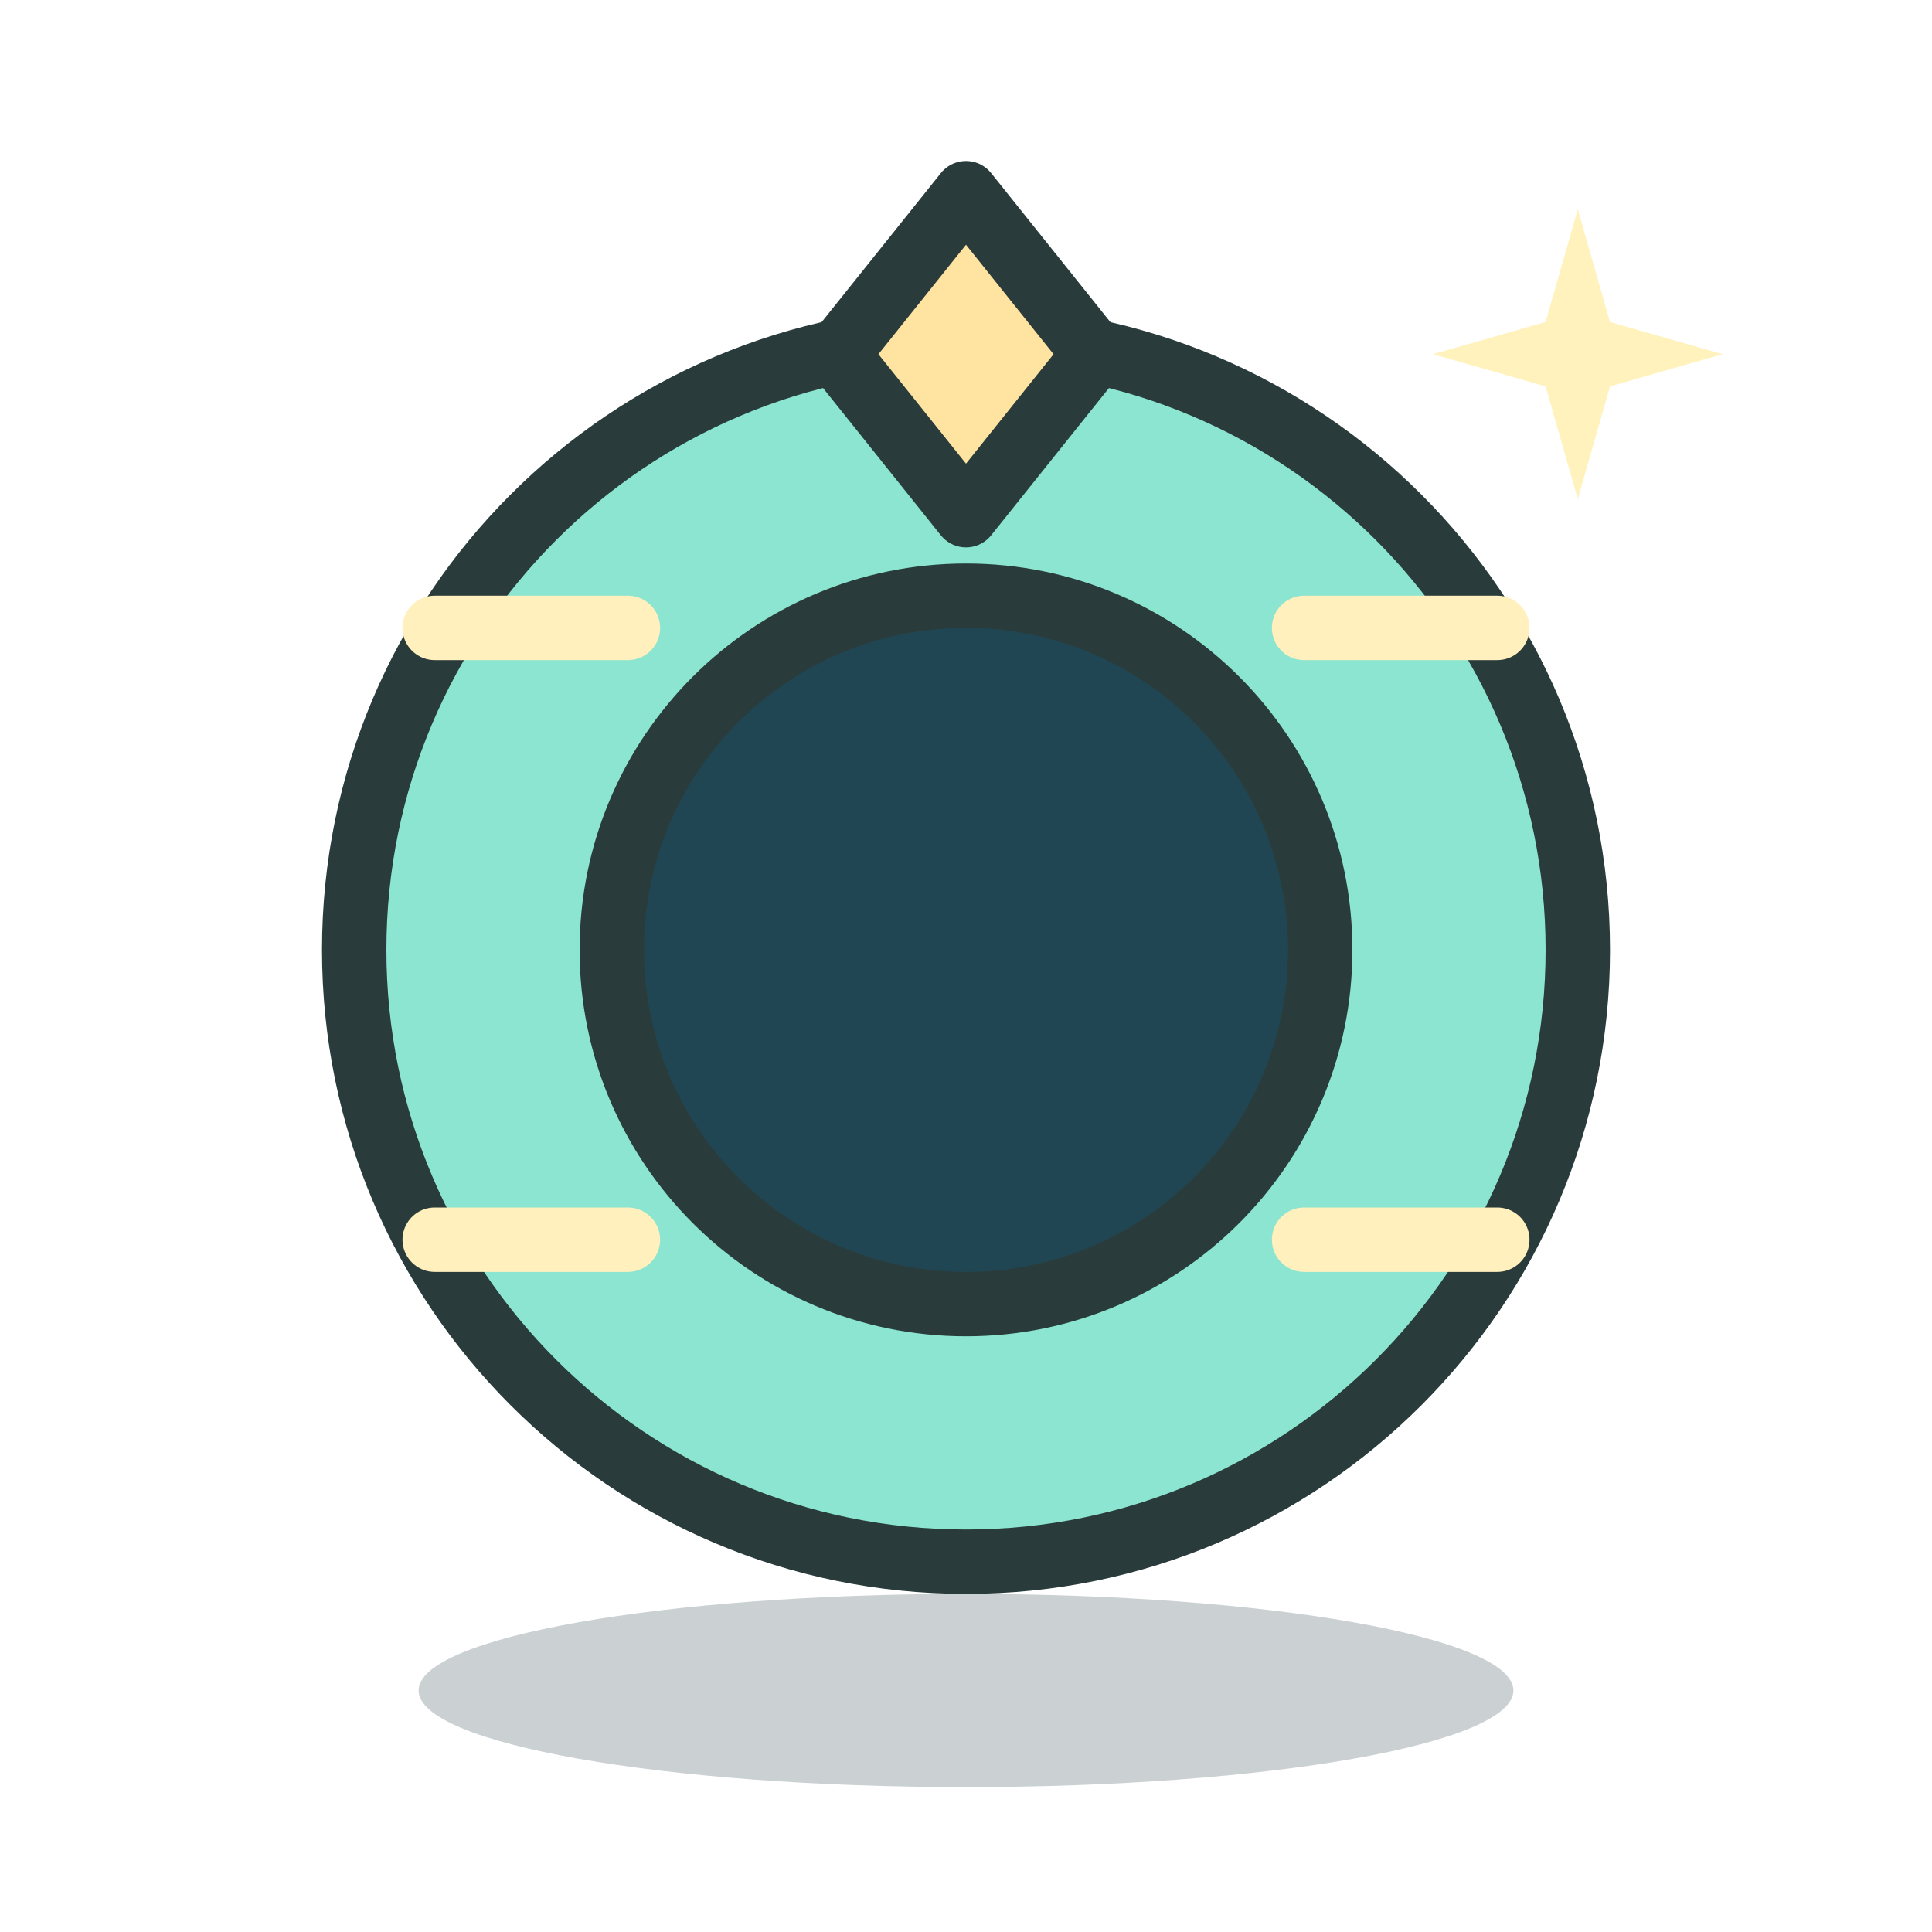
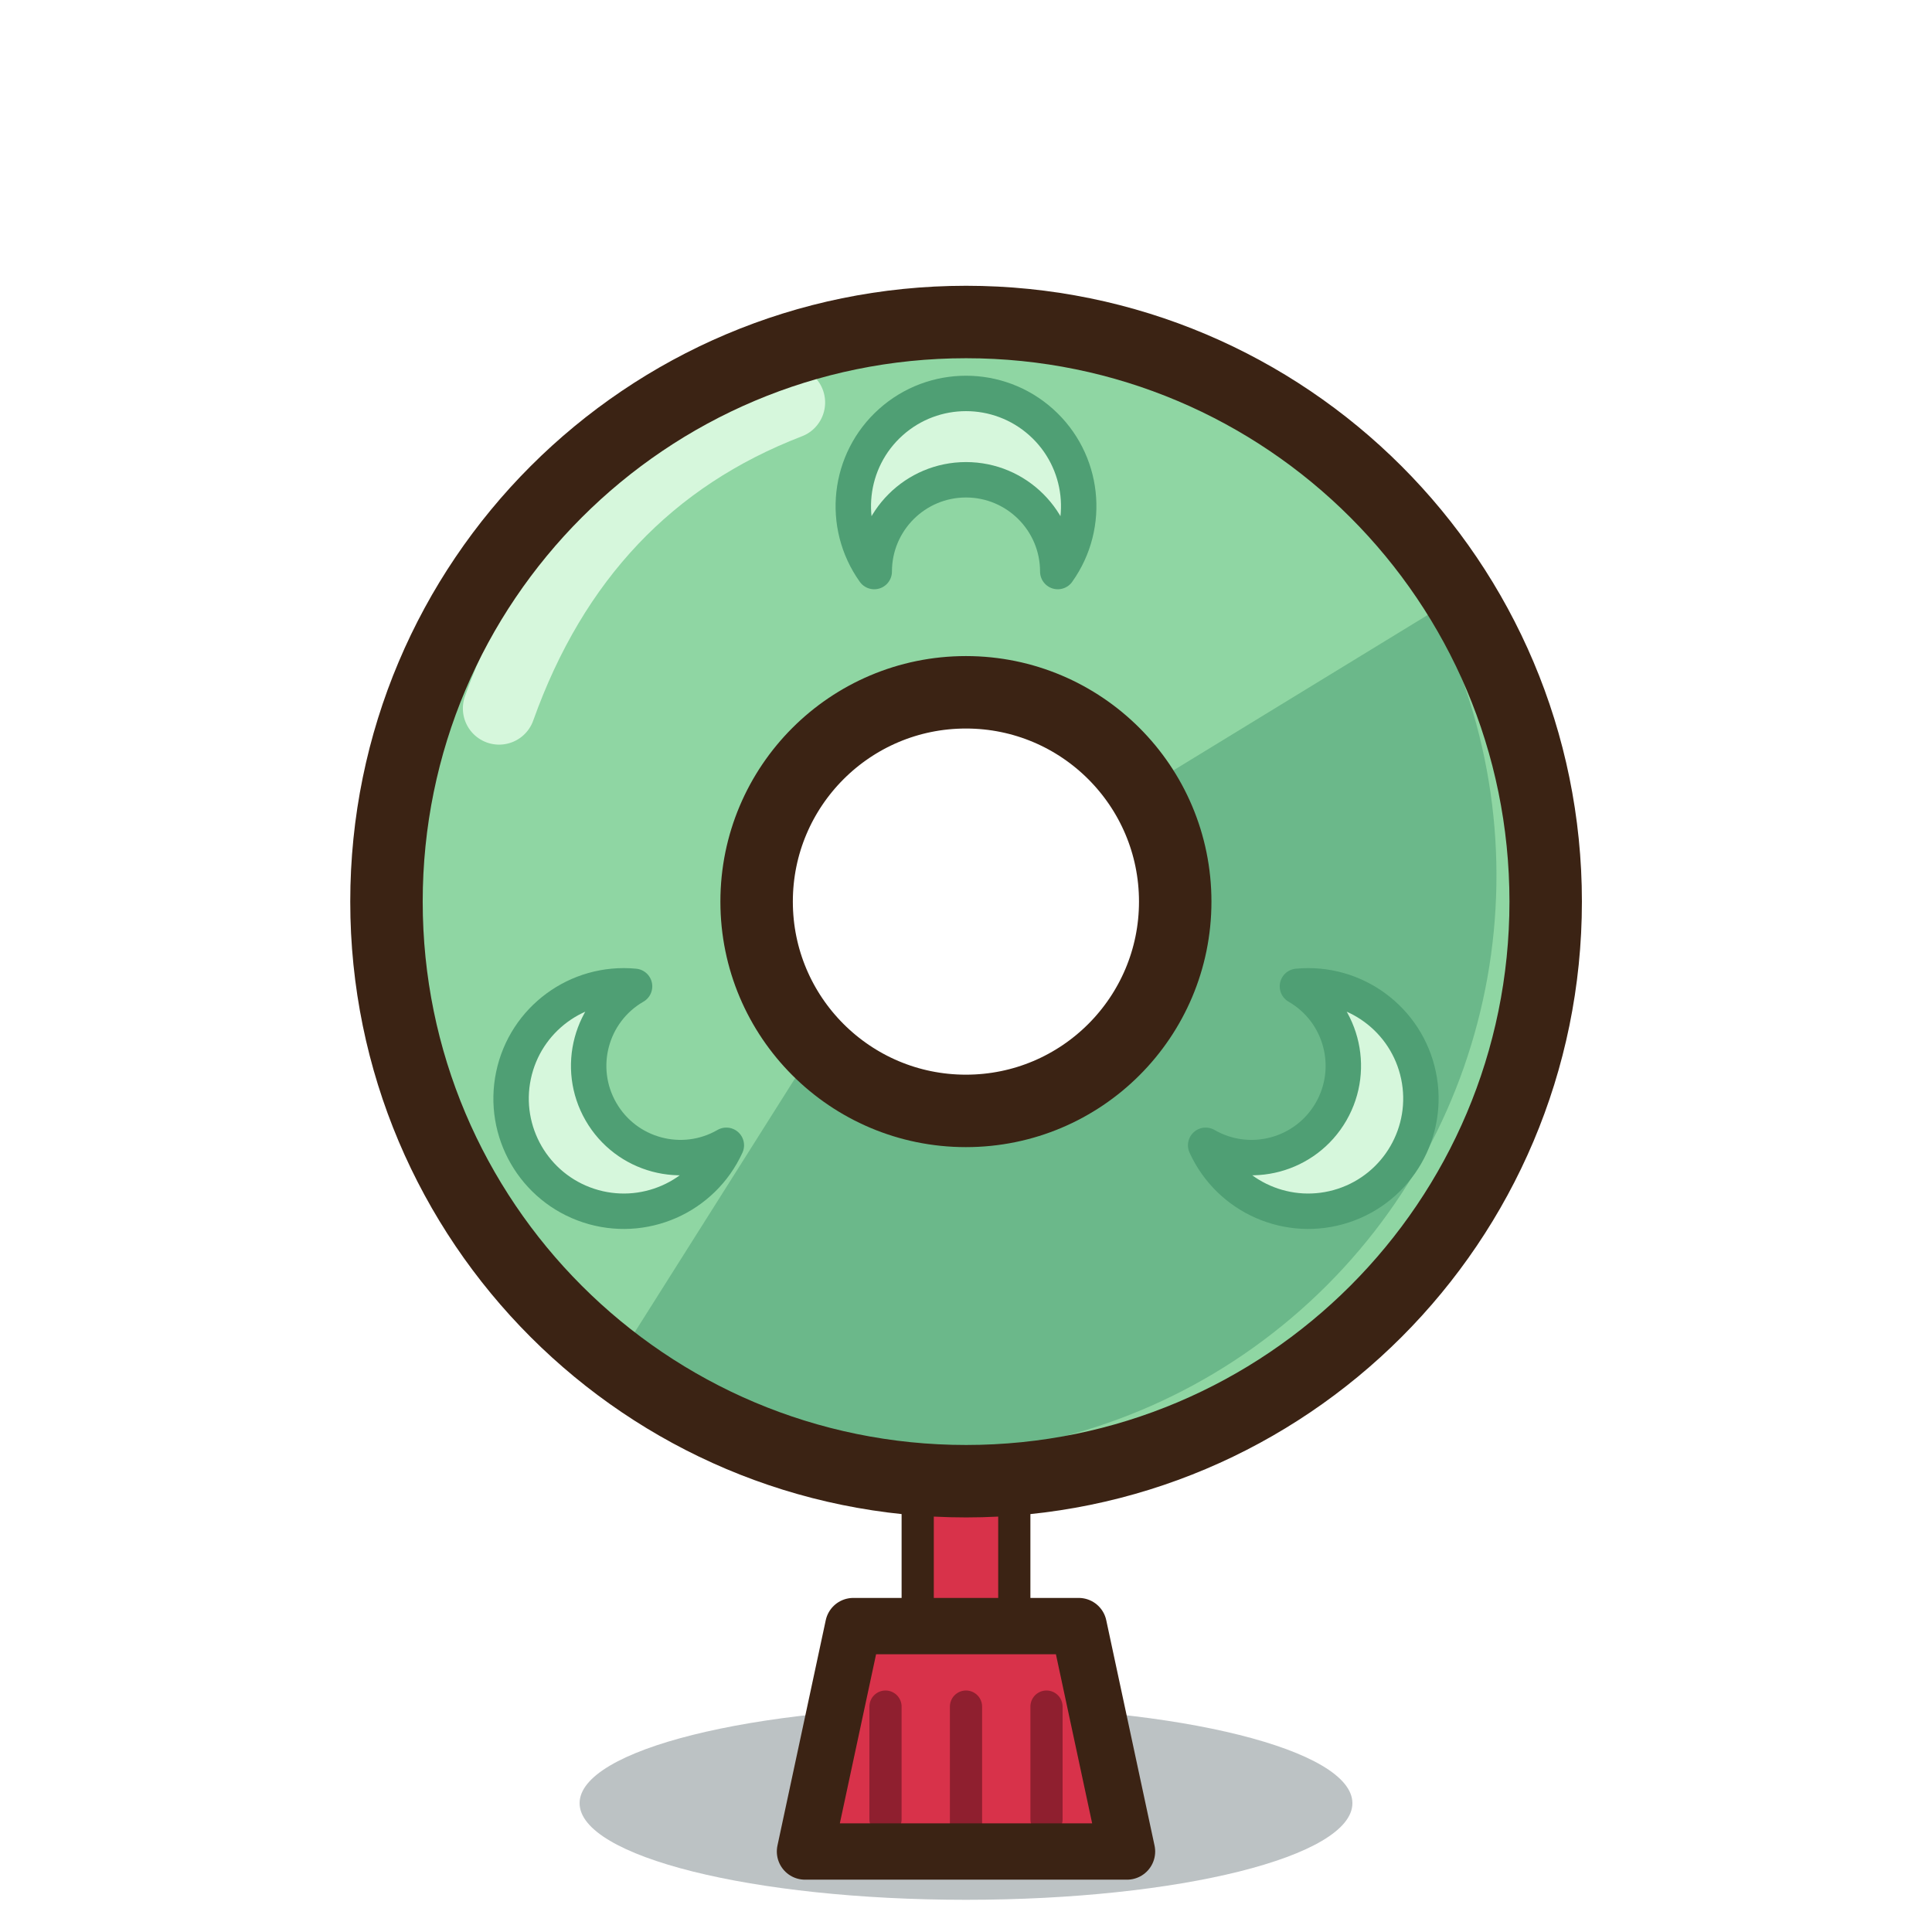
<svg xmlns="http://www.w3.org/2000/svg" width="120" height="120" viewBox="0 0 120 120">
-   <ellipse cx="60" cy="105" rx="34" ry="6" fill="#132e37" opacity=".22" />
-   <g stroke="#293c3b" stroke-width="4" stroke-linejoin="round" stroke-linecap="round">
-     <circle cx="60" cy="59" r="38" fill="#8be5d0" />
-     <circle cx="60" cy="59" r="22" fill="#204653" />
-     <path d="M27 39h12M81 39h12M27 77h12M81 77h12" fill="none" stroke="#fff0bd" />
-     <path d="m60 12 8 10-8 10-8-10Z" fill="#ffe4a1" />
-   </g>
-   <path d="m98 13 2 7 7 2-7 2-2 7-2-7-7-2 7-2Z" fill="#fff2bc" />
+   <ellipse cx="60" cy="112" rx="24" ry="6" fill="#10232c" opacity=".28" />
+   <path d="M60 90V102" fill="none" stroke="#3b2314" stroke-width="8" stroke-linecap="round" stroke-linejoin="round" />
+   <path d="M60 90V102" fill="none" stroke="#d8324a" stroke-width="4" stroke-linecap="round" stroke-linejoin="round" />
+   <path d="M53 101H67L70 115H50Z" fill="#d8324a" />
+   <path d="M55 106V113M60 106V114M65 106V113" fill="none" stroke="#8f1f2f" stroke-width="2" stroke-linecap="round" stroke-linejoin="round" />
+   <path d="M53 101H67L70 115H50Z" fill="none" stroke="#3b2314" stroke-width="3.5" stroke-linejoin="round" stroke-linecap="round" />
+   <path d="M60 20a36 36 0 1 0 0.01 0ZM60 43a13 13 0 1 1-0.01 0Z" fill="#8fd6a3" fill-rule="evenodd" />
+   <path d="M89 38A36 36 0 0 1 38 85L50 66A13 13 0 0 0 71 49Z" fill="#4f9f74" opacity=".55" />
+   <path d="M64.0 25.8A7 7 0 1 0 64.0 37.2A5.2 5.2 0 0 1 64.0 25.8Z" fill="#d6f7dc" stroke="#4f9f74" stroke-width="2.2" stroke-linejoin="round" transform="rotate(90 60.0 31.5)" />
+   <path d="M85.2 62.5A7 7 0 1 0 85.2 73.9A5.2 5.2 0 0 1 85.2 62.5Z" fill="#d6f7dc" stroke="#4f9f74" stroke-width="2.2" stroke-linejoin="round" transform="rotate(210 81.2 68.2)" />
+   <path d="M42.8 62.5A7 7 0 1 0 42.8 73.9A5.2 5.2 0 0 1 42.8 62.5Z" fill="#d6f7dc" stroke="#4f9f74" stroke-width="2.2" stroke-linejoin="round" transform="rotate(330 38.8 68.2)" />
+   <path d="M31 44Q36 30 49 25" fill="none" stroke="#d6f7dc" stroke-width="4.5" stroke-linecap="round" stroke-linejoin="round" />
+   <path d="M60 20a36 36 0 1 0 0.01 0ZM60 43a13 13 0 1 1-0.01 0Z" fill="none" stroke="#3b2314" stroke-width="4.5" />
</svg>
